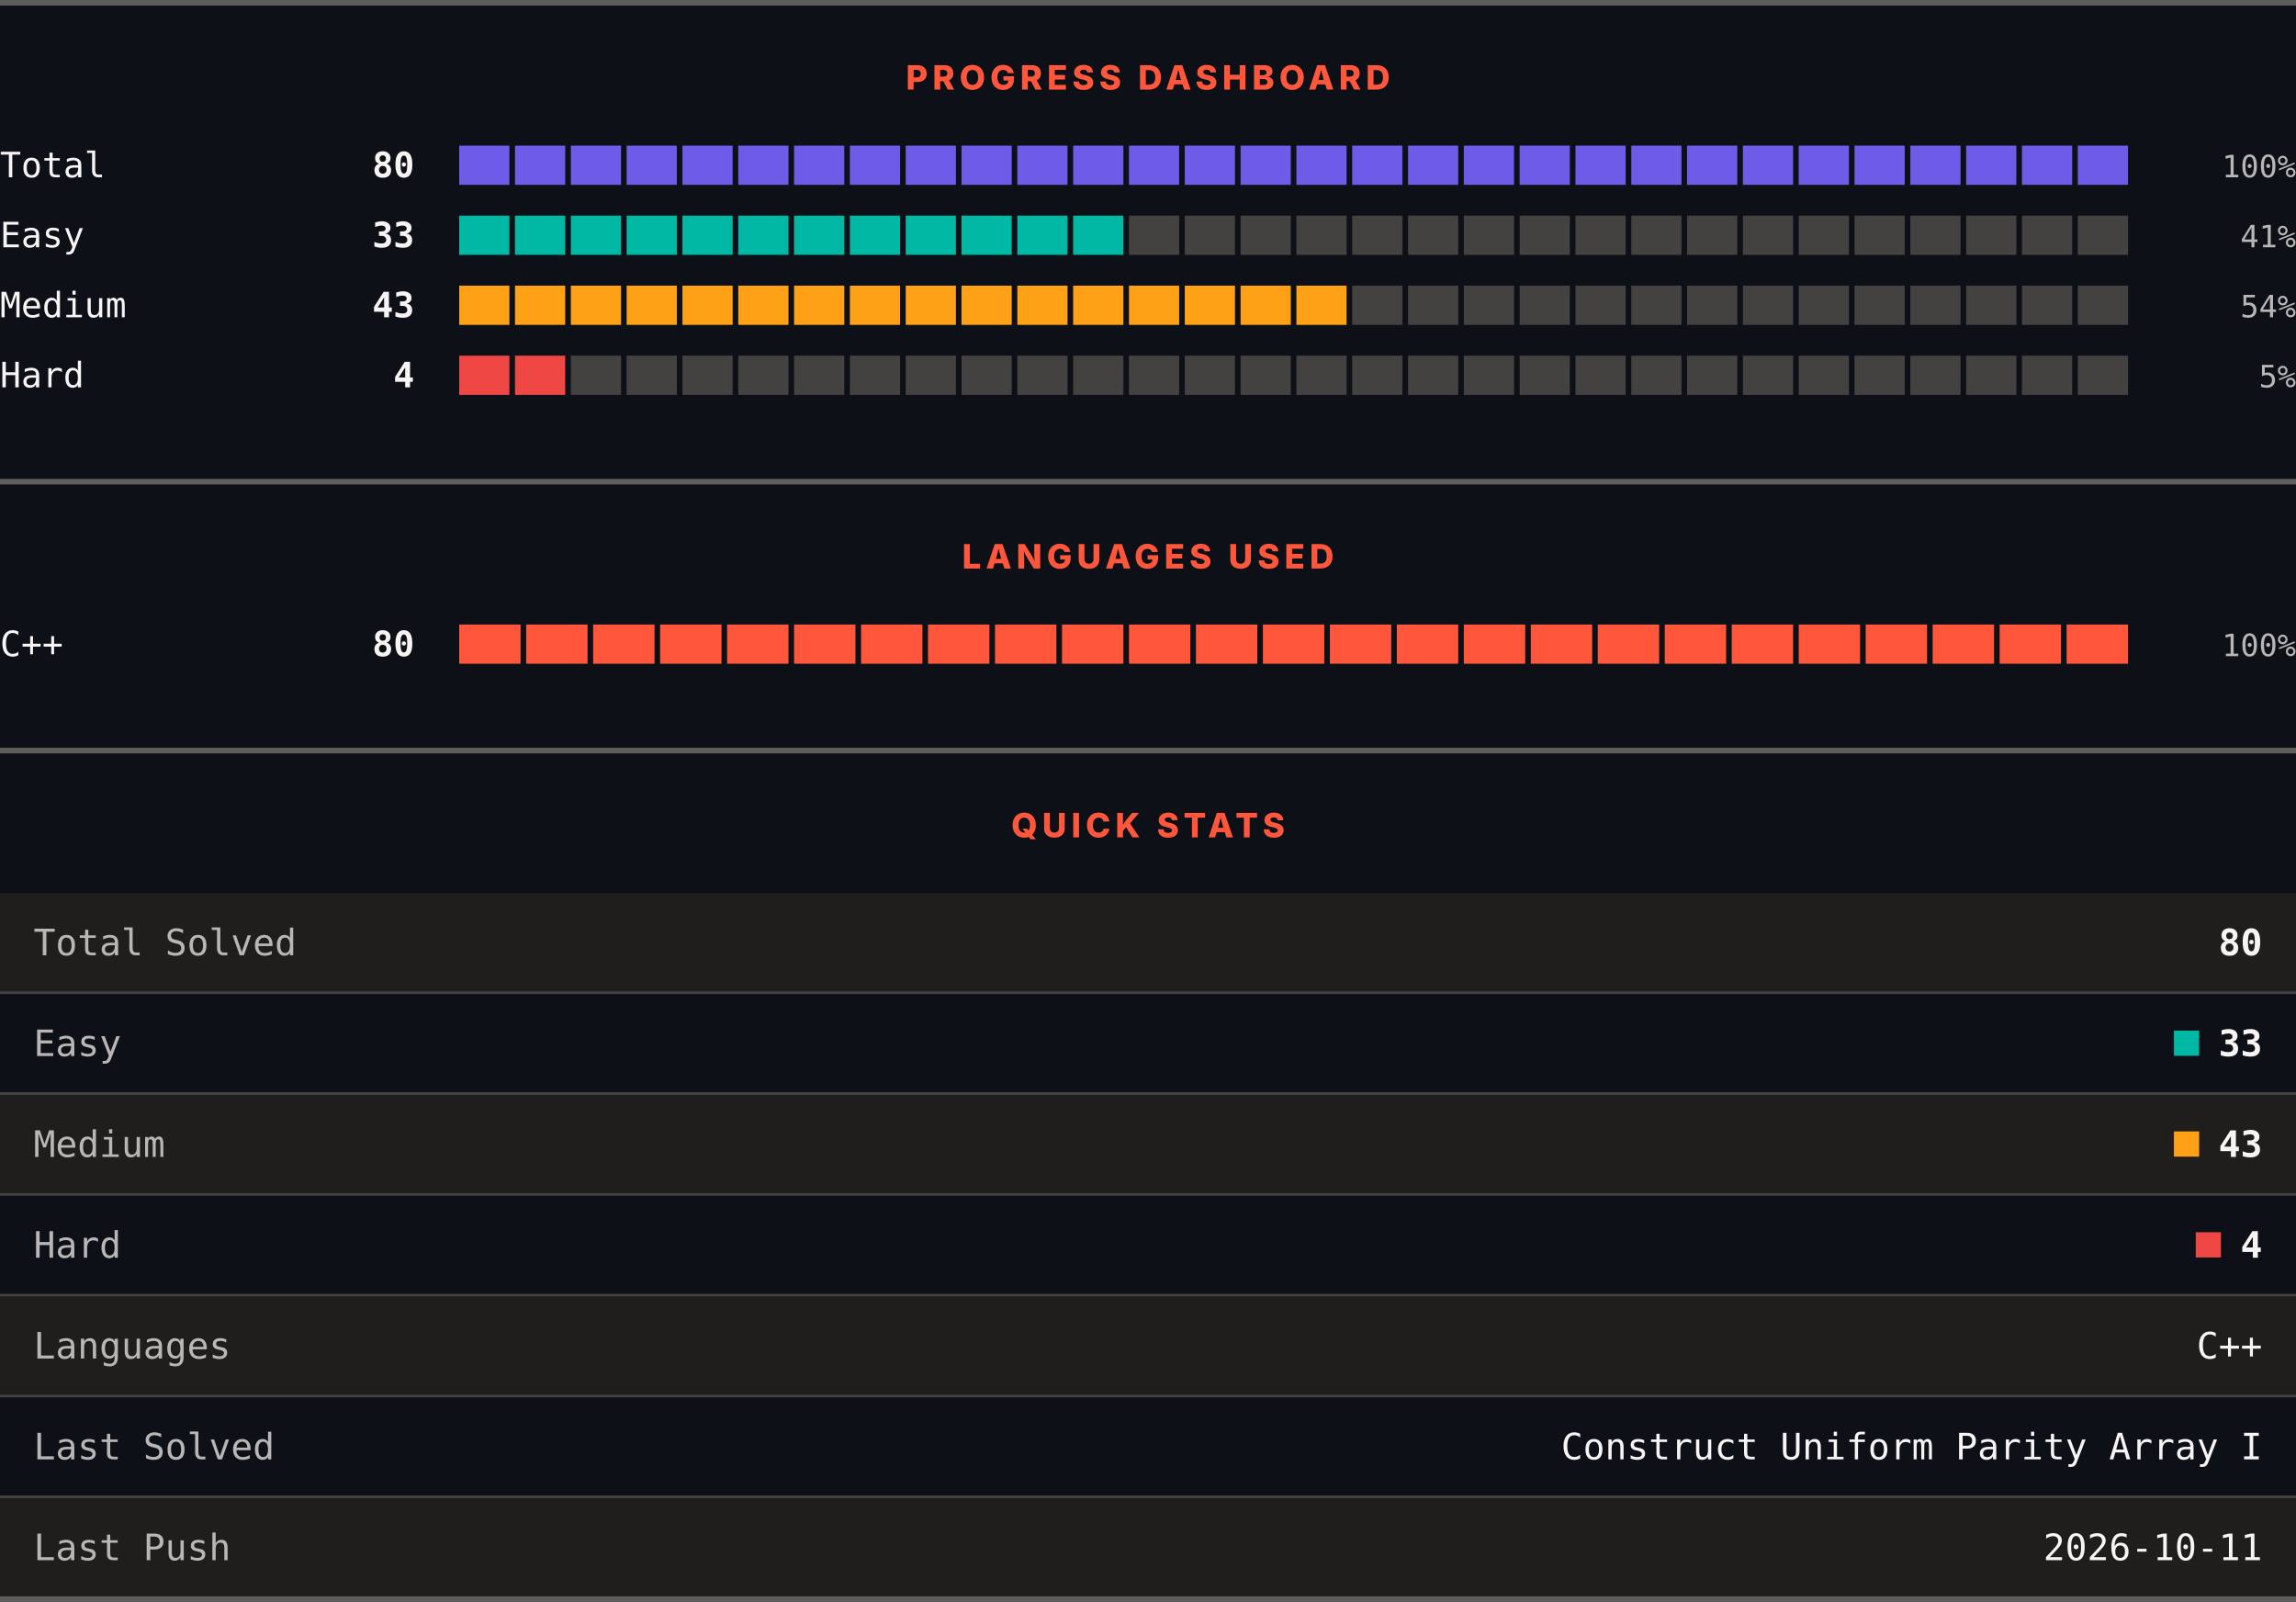
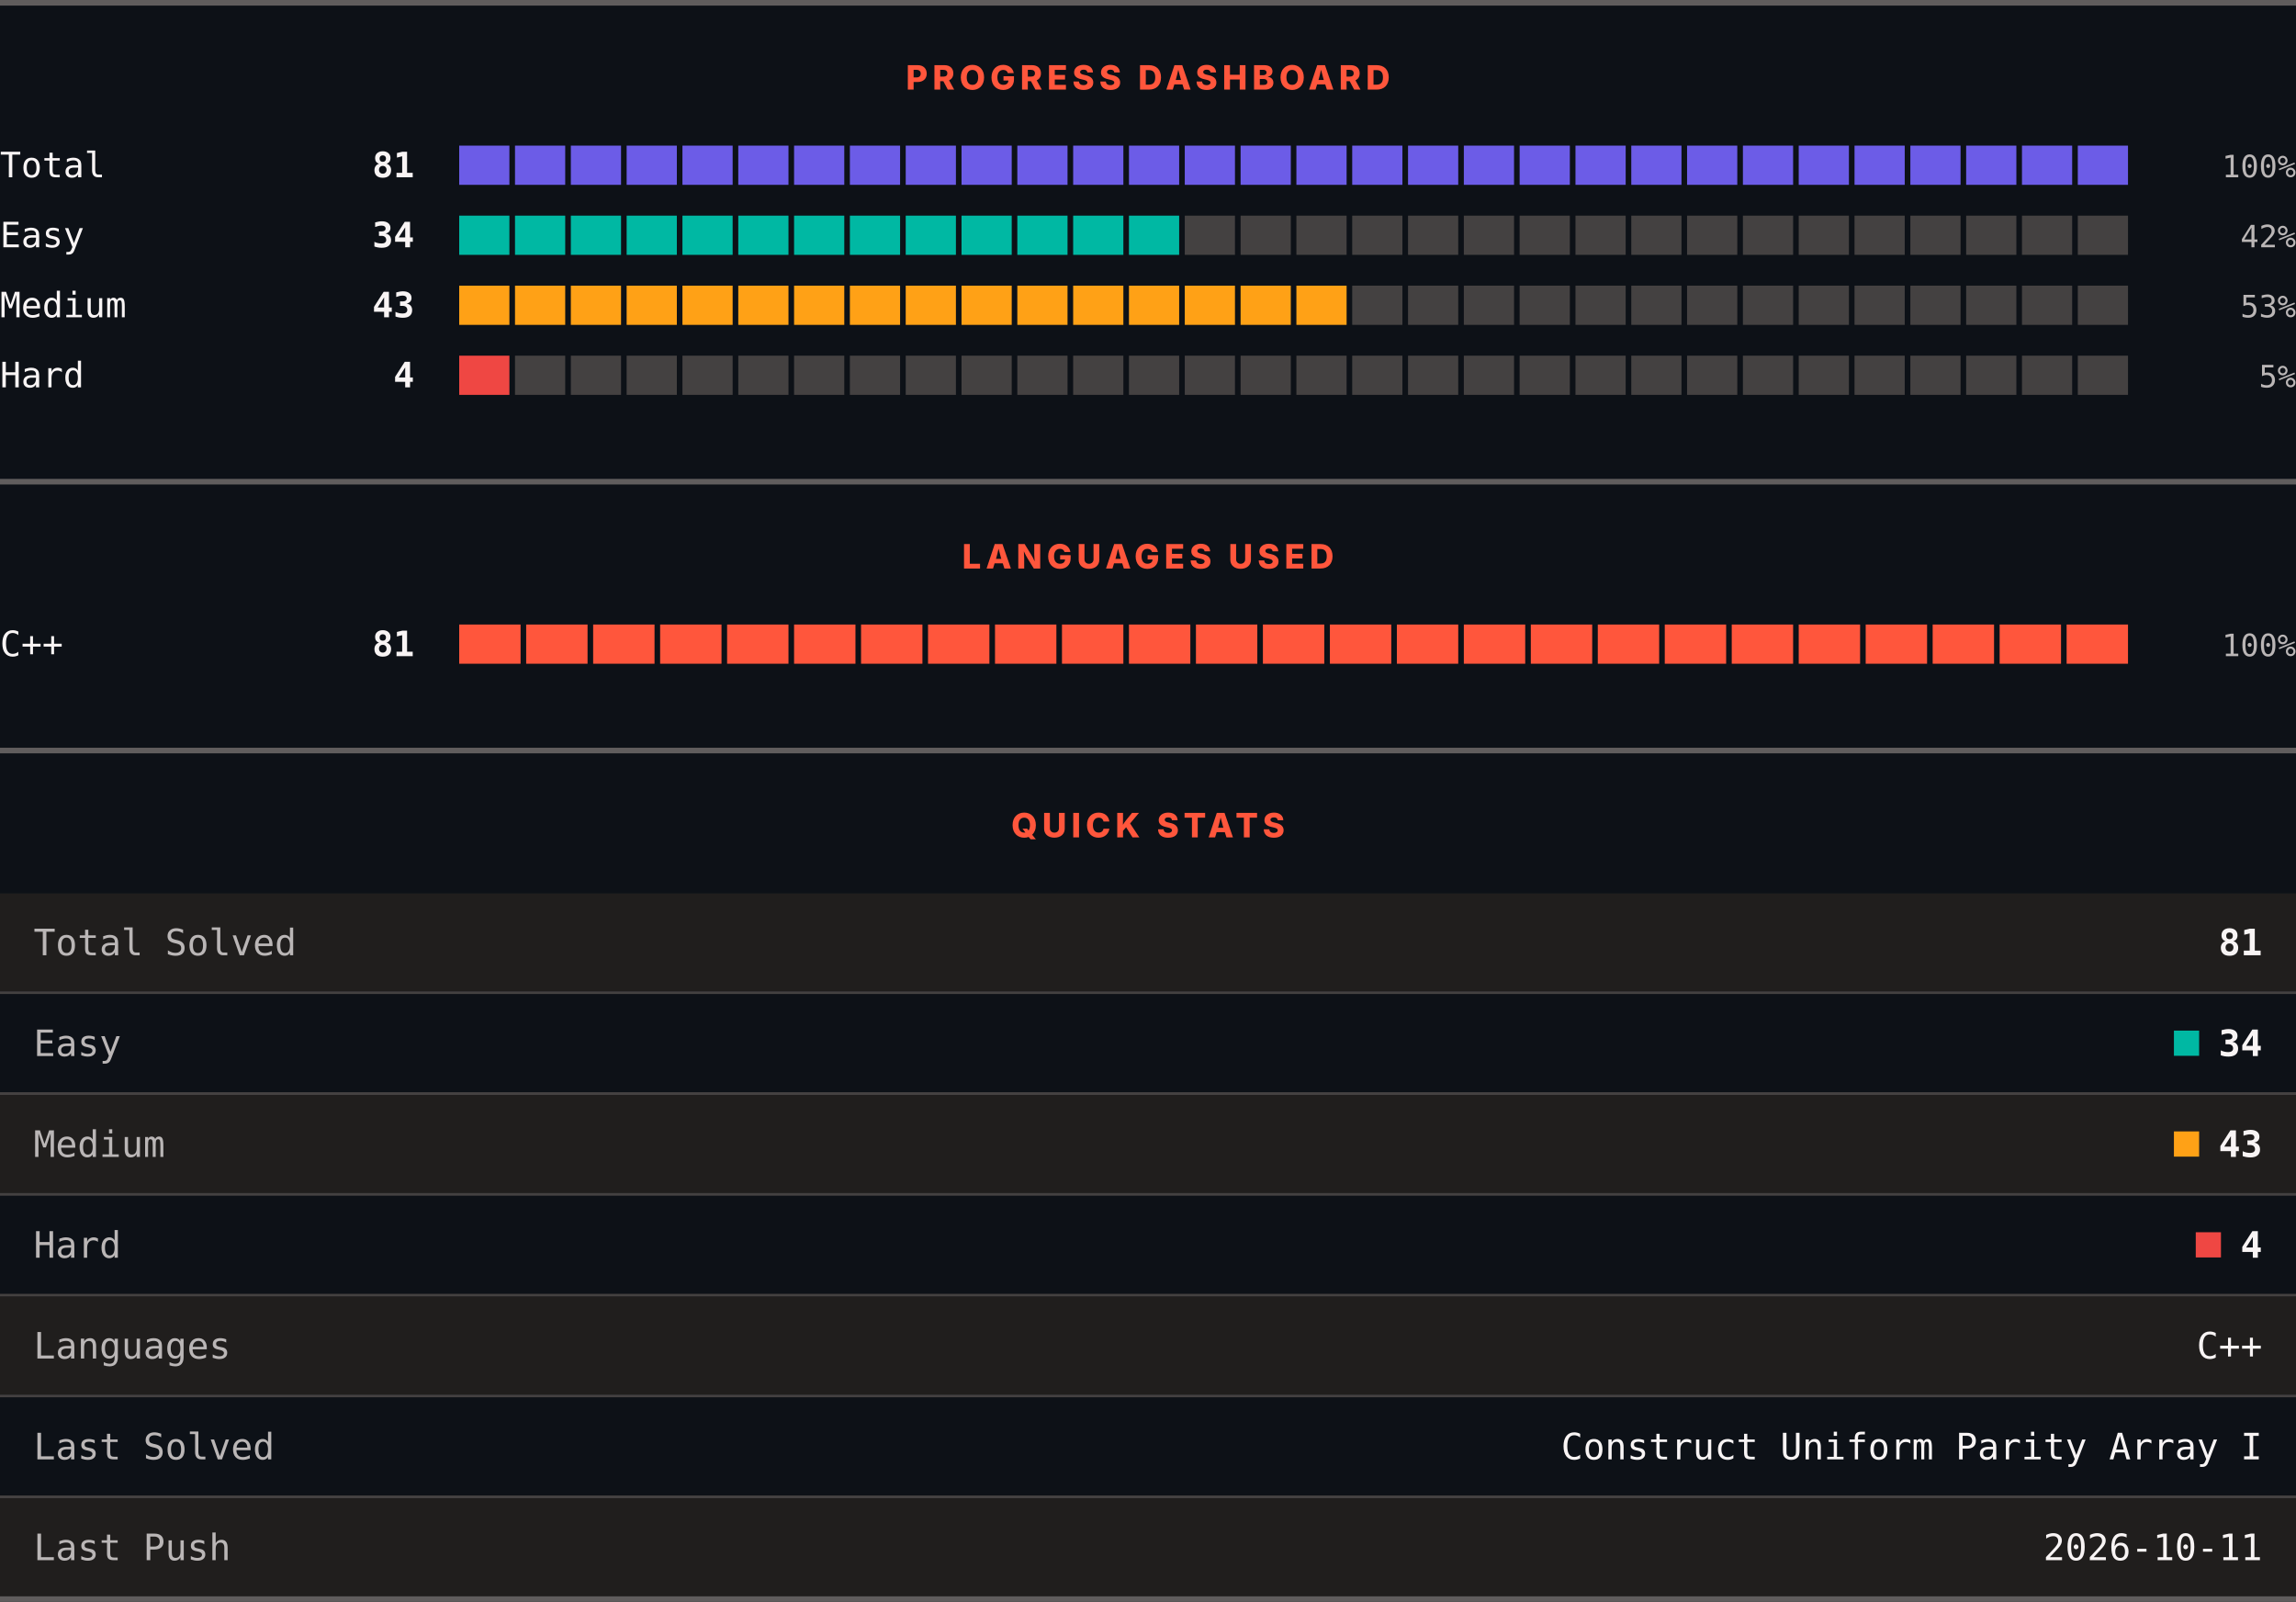
<svg xmlns="http://www.w3.org/2000/svg" width="820" height="572" viewBox="0 0 820 572" role="img" aria-label="LeetCode progress, languages and quick stats">
  <rect width="820" height="572" fill="#0d1117" />
  <rect x="0" y="0" width="820" height="2" fill="#605d5d" />
  <text x="410" y="32" text-anchor="middle" font-family="Archivo, system-ui, -apple-system, Segoe UI, sans-serif" font-size="12" font-weight="800" letter-spacing="1.68" fill="#ff563c">PROGRESS DASHBOARD</text>
  <text x="0" y="63.3" font-family="ui-monospace, SFMono-Regular, Menlo, Consolas, monospace" font-size="12.5" fill="#f8f4f4">Total</text>
-   <text x="148" y="63.3" text-anchor="end" font-family="ui-monospace, SFMono-Regular, Menlo, Consolas, monospace" font-size="12.5" font-weight="700" fill="#f8f4f4">80</text>
+   <text x="148" y="63.3" text-anchor="end" font-family="ui-monospace, SFMono-Regular, Menlo, Consolas, monospace" font-size="12.5" font-weight="700" fill="#f8f4f4">81</text>
  <rect x="164.00" y="52" width="17.93" height="14" fill="#6c5ce7" />
  <rect x="183.93" y="52" width="17.93" height="14" fill="#6c5ce7" />
  <rect x="203.87" y="52" width="17.93" height="14" fill="#6c5ce7" />
  <rect x="223.80" y="52" width="17.93" height="14" fill="#6c5ce7" />
  <rect x="243.73" y="52" width="17.93" height="14" fill="#6c5ce7" />
  <rect x="263.67" y="52" width="17.93" height="14" fill="#6c5ce7" />
  <rect x="283.60" y="52" width="17.93" height="14" fill="#6c5ce7" />
  <rect x="303.53" y="52" width="17.93" height="14" fill="#6c5ce7" />
  <rect x="323.47" y="52" width="17.93" height="14" fill="#6c5ce7" />
  <rect x="343.40" y="52" width="17.93" height="14" fill="#6c5ce7" />
  <rect x="363.33" y="52" width="17.93" height="14" fill="#6c5ce7" />
  <rect x="383.27" y="52" width="17.93" height="14" fill="#6c5ce7" />
  <rect x="403.20" y="52" width="17.93" height="14" fill="#6c5ce7" />
  <rect x="423.13" y="52" width="17.93" height="14" fill="#6c5ce7" />
  <rect x="443.07" y="52" width="17.93" height="14" fill="#6c5ce7" />
  <rect x="463.00" y="52" width="17.93" height="14" fill="#6c5ce7" />
  <rect x="482.93" y="52" width="17.93" height="14" fill="#6c5ce7" />
  <rect x="502.87" y="52" width="17.93" height="14" fill="#6c5ce7" />
  <rect x="522.80" y="52" width="17.93" height="14" fill="#6c5ce7" />
  <rect x="542.73" y="52" width="17.93" height="14" fill="#6c5ce7" />
  <rect x="562.67" y="52" width="17.93" height="14" fill="#6c5ce7" />
  <rect x="582.60" y="52" width="17.93" height="14" fill="#6c5ce7" />
  <rect x="602.53" y="52" width="17.93" height="14" fill="#6c5ce7" />
  <rect x="622.47" y="52" width="17.93" height="14" fill="#6c5ce7" />
  <rect x="642.40" y="52" width="17.93" height="14" fill="#6c5ce7" />
  <rect x="662.33" y="52" width="17.93" height="14" fill="#6c5ce7" />
  <rect x="682.27" y="52" width="17.93" height="14" fill="#6c5ce7" />
  <rect x="702.20" y="52" width="17.93" height="14" fill="#6c5ce7" />
  <rect x="722.13" y="52" width="17.93" height="14" fill="#6c5ce7" />
  <rect x="742.07" y="52" width="17.93" height="14" fill="#6c5ce7" />
  <text x="820" y="63.3" text-anchor="end" font-family="ui-monospace, SFMono-Regular, Menlo, Consolas, monospace" font-size="11" fill="#bab6b6">100%</text>
  <text x="0" y="88.3" font-family="ui-monospace, SFMono-Regular, Menlo, Consolas, monospace" font-size="12.5" fill="#f8f4f4">Easy</text>
-   <text x="148" y="88.3" text-anchor="end" font-family="ui-monospace, SFMono-Regular, Menlo, Consolas, monospace" font-size="12.5" font-weight="700" fill="#f8f4f4">33</text>
+   <text x="148" y="88.3" text-anchor="end" font-family="ui-monospace, SFMono-Regular, Menlo, Consolas, monospace" font-size="12.5" font-weight="700" fill="#f8f4f4">34</text>
  <rect x="164.00" y="77" width="17.93" height="14" fill="#00b8a3" />
  <rect x="183.93" y="77" width="17.93" height="14" fill="#00b8a3" />
  <rect x="203.87" y="77" width="17.93" height="14" fill="#00b8a3" />
  <rect x="223.80" y="77" width="17.93" height="14" fill="#00b8a3" />
  <rect x="243.73" y="77" width="17.93" height="14" fill="#00b8a3" />
  <rect x="263.67" y="77" width="17.93" height="14" fill="#00b8a3" />
  <rect x="283.60" y="77" width="17.93" height="14" fill="#00b8a3" />
  <rect x="303.53" y="77" width="17.93" height="14" fill="#00b8a3" />
  <rect x="323.47" y="77" width="17.93" height="14" fill="#00b8a3" />
  <rect x="343.40" y="77" width="17.93" height="14" fill="#00b8a3" />
  <rect x="363.33" y="77" width="17.93" height="14" fill="#00b8a3" />
  <rect x="383.27" y="77" width="17.93" height="14" fill="#00b8a3" />
-   <rect x="403.20" y="77" width="17.93" height="14" fill="#444141" />
+   <rect x="403.20" y="77" width="17.93" height="14" fill="#00b8a3" />
  <rect x="423.13" y="77" width="17.93" height="14" fill="#444141" />
  <rect x="443.07" y="77" width="17.93" height="14" fill="#444141" />
  <rect x="463.00" y="77" width="17.93" height="14" fill="#444141" />
  <rect x="482.93" y="77" width="17.93" height="14" fill="#444141" />
  <rect x="502.87" y="77" width="17.93" height="14" fill="#444141" />
  <rect x="522.80" y="77" width="17.93" height="14" fill="#444141" />
  <rect x="542.73" y="77" width="17.93" height="14" fill="#444141" />
  <rect x="562.67" y="77" width="17.93" height="14" fill="#444141" />
  <rect x="582.60" y="77" width="17.93" height="14" fill="#444141" />
  <rect x="602.53" y="77" width="17.93" height="14" fill="#444141" />
  <rect x="622.47" y="77" width="17.93" height="14" fill="#444141" />
  <rect x="642.40" y="77" width="17.93" height="14" fill="#444141" />
  <rect x="662.33" y="77" width="17.93" height="14" fill="#444141" />
  <rect x="682.27" y="77" width="17.93" height="14" fill="#444141" />
  <rect x="702.20" y="77" width="17.93" height="14" fill="#444141" />
  <rect x="722.13" y="77" width="17.93" height="14" fill="#444141" />
  <rect x="742.07" y="77" width="17.93" height="14" fill="#444141" />
-   <text x="820" y="88.3" text-anchor="end" font-family="ui-monospace, SFMono-Regular, Menlo, Consolas, monospace" font-size="11" fill="#bab6b6">41%</text>
+   <text x="820" y="88.3" text-anchor="end" font-family="ui-monospace, SFMono-Regular, Menlo, Consolas, monospace" font-size="11" fill="#bab6b6">42%</text>
  <text x="0" y="113.3" font-family="ui-monospace, SFMono-Regular, Menlo, Consolas, monospace" font-size="12.5" fill="#f8f4f4">Medium</text>
  <text x="148" y="113.3" text-anchor="end" font-family="ui-monospace, SFMono-Regular, Menlo, Consolas, monospace" font-size="12.5" font-weight="700" fill="#f8f4f4">43</text>
  <rect x="164.00" y="102" width="17.93" height="14" fill="#ffa116" />
  <rect x="183.93" y="102" width="17.93" height="14" fill="#ffa116" />
  <rect x="203.87" y="102" width="17.93" height="14" fill="#ffa116" />
  <rect x="223.80" y="102" width="17.93" height="14" fill="#ffa116" />
  <rect x="243.73" y="102" width="17.93" height="14" fill="#ffa116" />
  <rect x="263.67" y="102" width="17.93" height="14" fill="#ffa116" />
  <rect x="283.60" y="102" width="17.93" height="14" fill="#ffa116" />
  <rect x="303.53" y="102" width="17.93" height="14" fill="#ffa116" />
  <rect x="323.47" y="102" width="17.93" height="14" fill="#ffa116" />
  <rect x="343.40" y="102" width="17.93" height="14" fill="#ffa116" />
  <rect x="363.33" y="102" width="17.93" height="14" fill="#ffa116" />
  <rect x="383.27" y="102" width="17.93" height="14" fill="#ffa116" />
  <rect x="403.20" y="102" width="17.93" height="14" fill="#ffa116" />
  <rect x="423.13" y="102" width="17.93" height="14" fill="#ffa116" />
  <rect x="443.07" y="102" width="17.93" height="14" fill="#ffa116" />
  <rect x="463.00" y="102" width="17.93" height="14" fill="#ffa116" />
  <rect x="482.93" y="102" width="17.93" height="14" fill="#444141" />
  <rect x="502.87" y="102" width="17.93" height="14" fill="#444141" />
  <rect x="522.80" y="102" width="17.93" height="14" fill="#444141" />
  <rect x="542.73" y="102" width="17.93" height="14" fill="#444141" />
  <rect x="562.67" y="102" width="17.93" height="14" fill="#444141" />
  <rect x="582.60" y="102" width="17.93" height="14" fill="#444141" />
  <rect x="602.53" y="102" width="17.93" height="14" fill="#444141" />
  <rect x="622.47" y="102" width="17.93" height="14" fill="#444141" />
  <rect x="642.40" y="102" width="17.93" height="14" fill="#444141" />
  <rect x="662.33" y="102" width="17.93" height="14" fill="#444141" />
  <rect x="682.27" y="102" width="17.93" height="14" fill="#444141" />
  <rect x="702.20" y="102" width="17.93" height="14" fill="#444141" />
  <rect x="722.13" y="102" width="17.93" height="14" fill="#444141" />
  <rect x="742.07" y="102" width="17.93" height="14" fill="#444141" />
-   <text x="820" y="113.3" text-anchor="end" font-family="ui-monospace, SFMono-Regular, Menlo, Consolas, monospace" font-size="11" fill="#bab6b6">54%</text>
+   <text x="820" y="113.3" text-anchor="end" font-family="ui-monospace, SFMono-Regular, Menlo, Consolas, monospace" font-size="11" fill="#bab6b6">53%</text>
  <text x="0" y="138.3" font-family="ui-monospace, SFMono-Regular, Menlo, Consolas, monospace" font-size="12.5" fill="#f8f4f4">Hard</text>
  <text x="148" y="138.3" text-anchor="end" font-family="ui-monospace, SFMono-Regular, Menlo, Consolas, monospace" font-size="12.5" font-weight="700" fill="#f8f4f4">4</text>
  <rect x="164.00" y="127" width="17.93" height="14" fill="#ef4743" />
-   <rect x="183.93" y="127" width="17.93" height="14" fill="#ef4743" />
+   <rect x="183.93" y="127" width="17.93" height="14" fill="#444141" />
  <rect x="203.87" y="127" width="17.93" height="14" fill="#444141" />
  <rect x="223.80" y="127" width="17.93" height="14" fill="#444141" />
  <rect x="243.73" y="127" width="17.93" height="14" fill="#444141" />
  <rect x="263.67" y="127" width="17.93" height="14" fill="#444141" />
  <rect x="283.60" y="127" width="17.93" height="14" fill="#444141" />
  <rect x="303.53" y="127" width="17.93" height="14" fill="#444141" />
  <rect x="323.47" y="127" width="17.93" height="14" fill="#444141" />
  <rect x="343.40" y="127" width="17.93" height="14" fill="#444141" />
  <rect x="363.33" y="127" width="17.93" height="14" fill="#444141" />
  <rect x="383.27" y="127" width="17.93" height="14" fill="#444141" />
  <rect x="403.20" y="127" width="17.93" height="14" fill="#444141" />
  <rect x="423.13" y="127" width="17.93" height="14" fill="#444141" />
  <rect x="443.07" y="127" width="17.93" height="14" fill="#444141" />
  <rect x="463.00" y="127" width="17.93" height="14" fill="#444141" />
  <rect x="482.93" y="127" width="17.93" height="14" fill="#444141" />
  <rect x="502.87" y="127" width="17.93" height="14" fill="#444141" />
  <rect x="522.80" y="127" width="17.93" height="14" fill="#444141" />
  <rect x="542.73" y="127" width="17.93" height="14" fill="#444141" />
  <rect x="562.67" y="127" width="17.93" height="14" fill="#444141" />
  <rect x="582.60" y="127" width="17.93" height="14" fill="#444141" />
  <rect x="602.53" y="127" width="17.93" height="14" fill="#444141" />
  <rect x="622.47" y="127" width="17.93" height="14" fill="#444141" />
  <rect x="642.40" y="127" width="17.93" height="14" fill="#444141" />
  <rect x="662.33" y="127" width="17.93" height="14" fill="#444141" />
  <rect x="682.27" y="127" width="17.93" height="14" fill="#444141" />
  <rect x="702.20" y="127" width="17.93" height="14" fill="#444141" />
  <rect x="722.13" y="127" width="17.93" height="14" fill="#444141" />
  <rect x="742.07" y="127" width="17.93" height="14" fill="#444141" />
  <text x="820" y="138.3" text-anchor="end" font-family="ui-monospace, SFMono-Regular, Menlo, Consolas, monospace" font-size="11" fill="#bab6b6">5%</text>
  <rect x="0" y="171" width="820" height="2" fill="#605d5d" />
  <text x="410" y="203" text-anchor="middle" font-family="Archivo, system-ui, -apple-system, Segoe UI, sans-serif" font-size="12" font-weight="800" letter-spacing="1.68" fill="#ff563c">LANGUAGES USED</text>
  <text x="0" y="234.3" font-family="ui-monospace, SFMono-Regular, Menlo, Consolas, monospace" font-size="12.5" fill="#f8f4f4">C++</text>
-   <text x="148" y="234.3" text-anchor="end" font-family="ui-monospace, SFMono-Regular, Menlo, Consolas, monospace" font-size="12.5" font-weight="700" fill="#f8f4f4">80</text>
+   <text x="148" y="234.3" text-anchor="end" font-family="ui-monospace, SFMono-Regular, Menlo, Consolas, monospace" font-size="12.5" font-weight="700" fill="#f8f4f4">81</text>
  <rect x="164.00" y="223" width="21.92" height="14" fill="#ff563c" />
  <rect x="187.92" y="223" width="21.92" height="14" fill="#ff563c" />
  <rect x="211.84" y="223" width="21.92" height="14" fill="#ff563c" />
  <rect x="235.76" y="223" width="21.92" height="14" fill="#ff563c" />
  <rect x="259.68" y="223" width="21.92" height="14" fill="#ff563c" />
  <rect x="283.60" y="223" width="21.92" height="14" fill="#ff563c" />
  <rect x="307.52" y="223" width="21.92" height="14" fill="#ff563c" />
  <rect x="331.44" y="223" width="21.92" height="14" fill="#ff563c" />
  <rect x="355.36" y="223" width="21.92" height="14" fill="#ff563c" />
  <rect x="379.28" y="223" width="21.92" height="14" fill="#ff563c" />
  <rect x="403.20" y="223" width="21.92" height="14" fill="#ff563c" />
  <rect x="427.12" y="223" width="21.92" height="14" fill="#ff563c" />
  <rect x="451.04" y="223" width="21.92" height="14" fill="#ff563c" />
  <rect x="474.96" y="223" width="21.92" height="14" fill="#ff563c" />
  <rect x="498.88" y="223" width="21.92" height="14" fill="#ff563c" />
  <rect x="522.80" y="223" width="21.92" height="14" fill="#ff563c" />
  <rect x="546.72" y="223" width="21.92" height="14" fill="#ff563c" />
  <rect x="570.64" y="223" width="21.92" height="14" fill="#ff563c" />
  <rect x="594.56" y="223" width="21.92" height="14" fill="#ff563c" />
  <rect x="618.48" y="223" width="21.92" height="14" fill="#ff563c" />
  <rect x="642.40" y="223" width="21.92" height="14" fill="#ff563c" />
  <rect x="666.32" y="223" width="21.92" height="14" fill="#ff563c" />
  <rect x="690.24" y="223" width="21.92" height="14" fill="#ff563c" />
  <rect x="714.16" y="223" width="21.92" height="14" fill="#ff563c" />
  <rect x="738.08" y="223" width="21.92" height="14" fill="#ff563c" />
  <text x="820" y="234.3" text-anchor="end" font-family="ui-monospace, SFMono-Regular, Menlo, Consolas, monospace" font-size="11" fill="#bab6b6">100%</text>
  <rect x="0" y="267" width="820" height="2" fill="#605d5d" />
  <text x="410" y="299" text-anchor="middle" font-family="Archivo, system-ui, -apple-system, Segoe UI, sans-serif" font-size="12" font-weight="800" letter-spacing="1.68" fill="#ff563c">QUICK STATS</text>
  <rect x="0" y="319" width="820" height="35" fill="#201e1d" />
  <text x="12" y="341.1" font-family="ui-monospace, SFMono-Regular, Menlo, Consolas, monospace" font-size="13" fill="#bab6b6">Total Solved</text>
-   <text x="808" y="341.1" text-anchor="end" font-family="ui-monospace, SFMono-Regular, Menlo, Consolas, monospace" font-size="13" font-weight="700" fill="#f8f4f4">80</text>
+   <text x="808" y="341.1" text-anchor="end" font-family="ui-monospace, SFMono-Regular, Menlo, Consolas, monospace" font-size="13" font-weight="700" fill="#f8f4f4">81</text>
  <rect x="0" y="354" width="820" height="1" fill="#444141" />
  <rect x="0" y="355" width="820" height="35" fill="#0d1117" />
  <text x="12" y="377.1" font-family="ui-monospace, SFMono-Regular, Menlo, Consolas, monospace" font-size="13" fill="#bab6b6">Easy</text>
  <rect x="776.4" y="368" width="9" height="9" fill="#00b8a3" />
-   <text x="808" y="377.1" text-anchor="end" font-family="ui-monospace, SFMono-Regular, Menlo, Consolas, monospace" font-size="13" font-weight="700" fill="#f8f4f4">33</text>
+   <text x="808" y="377.1" text-anchor="end" font-family="ui-monospace, SFMono-Regular, Menlo, Consolas, monospace" font-size="13" font-weight="700" fill="#f8f4f4">34</text>
  <rect x="0" y="390" width="820" height="1" fill="#444141" />
  <rect x="0" y="391" width="820" height="35" fill="#201e1d" />
  <text x="12" y="413.1" font-family="ui-monospace, SFMono-Regular, Menlo, Consolas, monospace" font-size="13" fill="#bab6b6">Medium</text>
  <rect x="776.4" y="404" width="9" height="9" fill="#ffa116" />
  <text x="808" y="413.1" text-anchor="end" font-family="ui-monospace, SFMono-Regular, Menlo, Consolas, monospace" font-size="13" font-weight="700" fill="#f8f4f4">43</text>
  <rect x="0" y="426" width="820" height="1" fill="#444141" />
  <rect x="0" y="427" width="820" height="35" fill="#0d1117" />
  <text x="12" y="449.1" font-family="ui-monospace, SFMono-Regular, Menlo, Consolas, monospace" font-size="13" fill="#bab6b6">Hard</text>
  <rect x="784.2" y="440" width="9" height="9" fill="#ef4743" />
  <text x="808" y="449.1" text-anchor="end" font-family="ui-monospace, SFMono-Regular, Menlo, Consolas, monospace" font-size="13" font-weight="700" fill="#f8f4f4">4</text>
  <rect x="0" y="462" width="820" height="1" fill="#444141" />
  <rect x="0" y="463" width="820" height="35" fill="#201e1d" />
  <text x="12" y="485.1" font-family="ui-monospace, SFMono-Regular, Menlo, Consolas, monospace" font-size="13" fill="#bab6b6">Languages</text>
  <text x="808" y="485.1" text-anchor="end" font-family="ui-monospace, SFMono-Regular, Menlo, Consolas, monospace" font-size="13" fill="#f8f4f4">C++</text>
  <rect x="0" y="498" width="820" height="1" fill="#444141" />
  <rect x="0" y="499" width="820" height="35" fill="#0d1117" />
  <text x="12" y="521.1" font-family="ui-monospace, SFMono-Regular, Menlo, Consolas, monospace" font-size="13" fill="#bab6b6">Last Solved</text>
  <text x="808" y="521.1" text-anchor="end" font-family="ui-monospace, SFMono-Regular, Menlo, Consolas, monospace" font-size="13" fill="#f8f4f4">Construct Uniform Parity Array I</text>
  <rect x="0" y="534" width="820" height="1" fill="#444141" />
  <rect x="0" y="535" width="820" height="35" fill="#201e1d" />
  <text x="12" y="557.1" font-family="ui-monospace, SFMono-Regular, Menlo, Consolas, monospace" font-size="13" fill="#bab6b6">Last Push</text>
  <text x="808" y="557.1" text-anchor="end" font-family="ui-monospace, SFMono-Regular, Menlo, Consolas, monospace" font-size="13" fill="#f8f4f4">2026-10-11</text>
  <rect x="0" y="570" width="820" height="2" fill="#605d5d" />
</svg>
